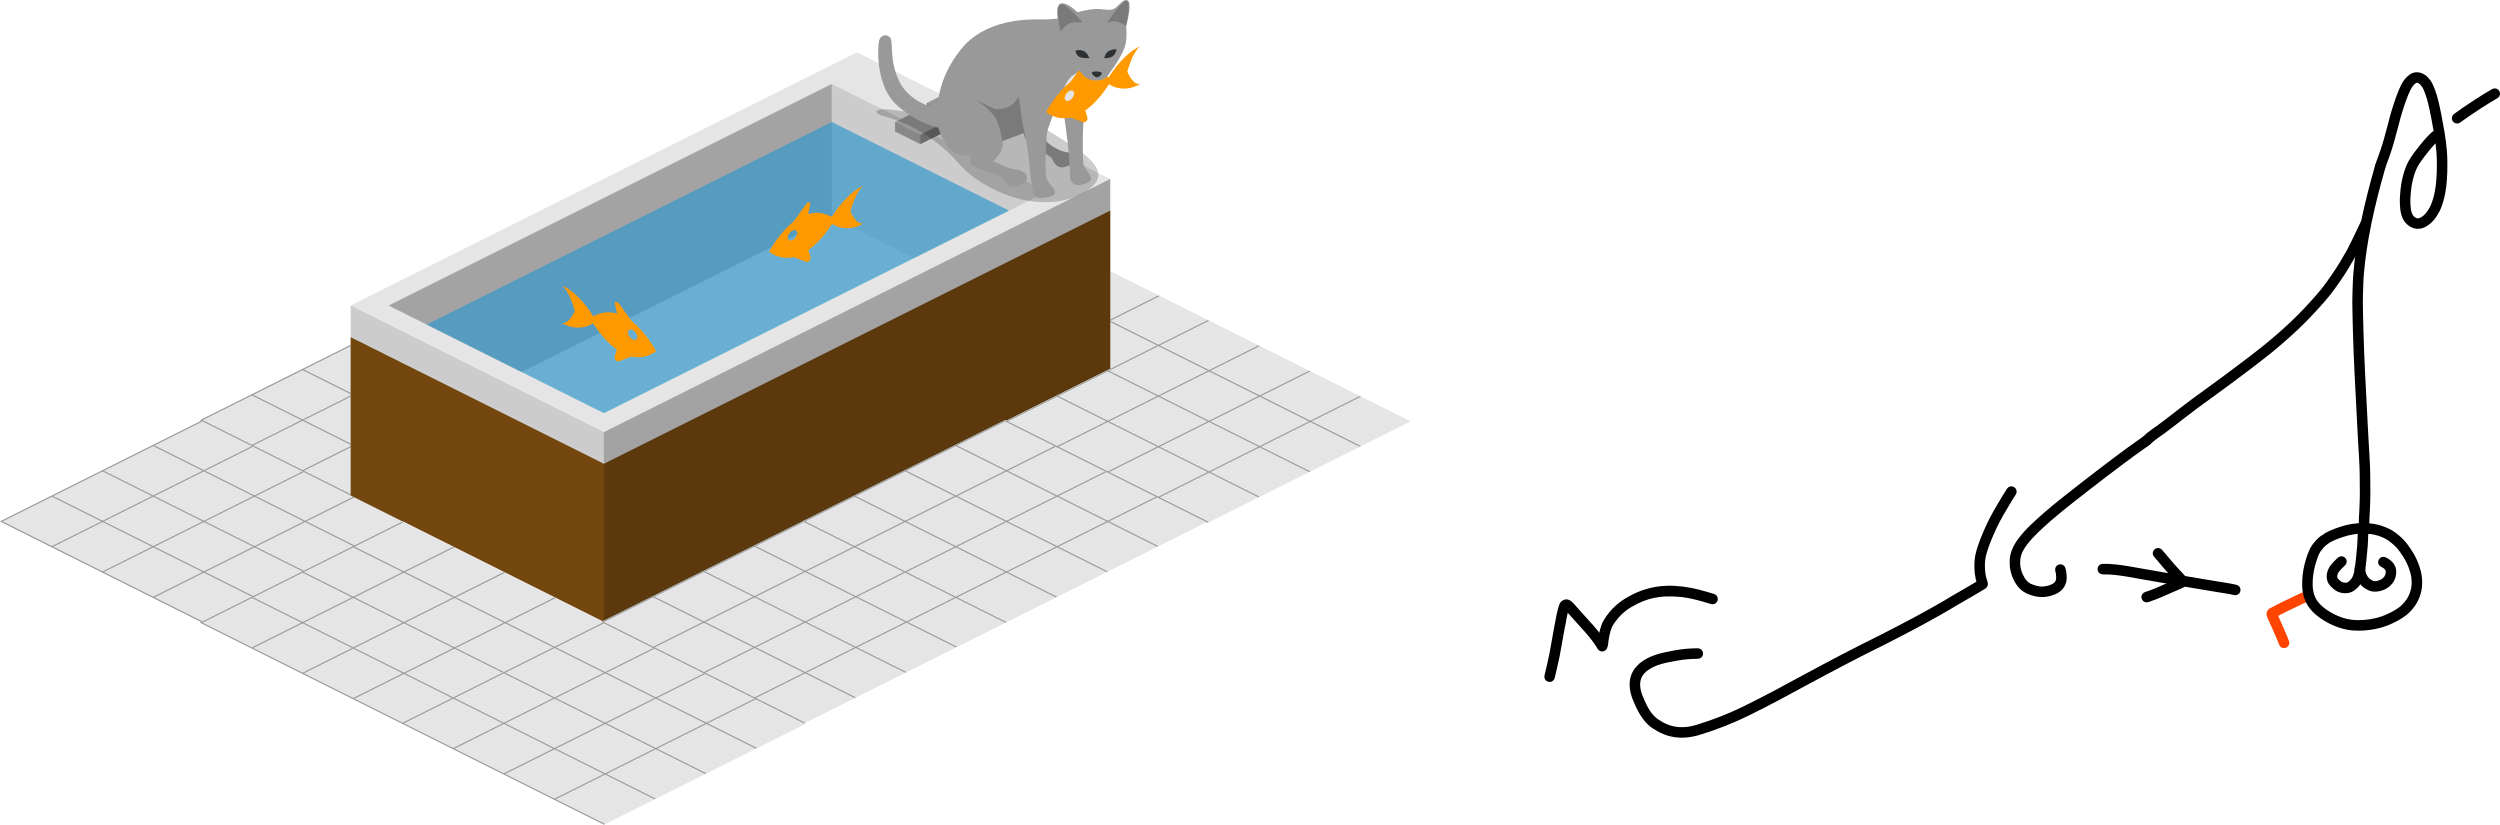
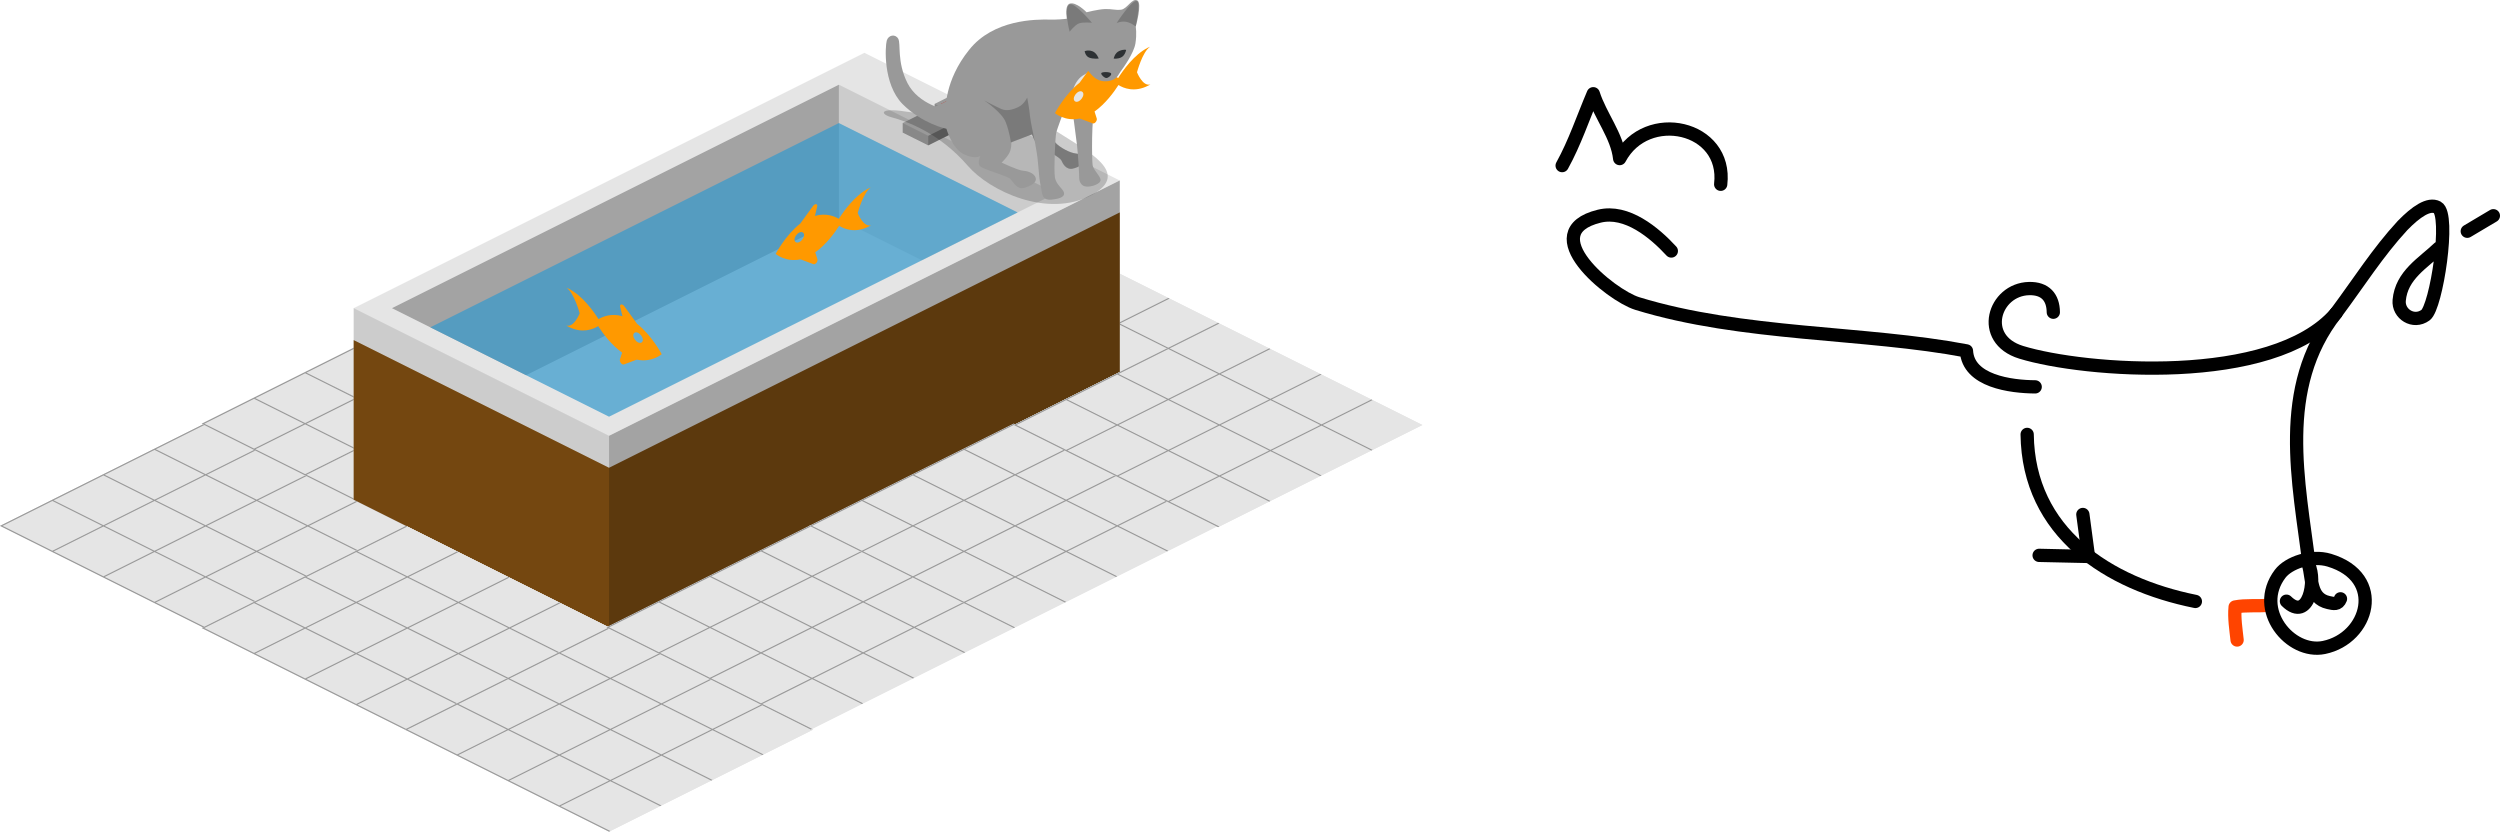
- <svg xmlns="http://www.w3.org/2000/svg" id="svg1088" version="1.1" viewBox="0 0 208.998 68.936" height="68.936mm" width="208.998mm">
+ <svg xmlns="http://www.w3.org/2000/svg" id="svg1088" version="1.1" viewBox="0 0 207.222 68.936" height="68.936mm" width="207.222mm">
  <defs id="defs1082" />
-   <path style="fill:#ff4400;fill-opacity:1;fill-rule:nonzero;stroke:none;stroke-width:0.265" id="path11" d="m 192.709,49.457 c -0.189,0.055 -0.371,0.133 -0.55,0.213 -0.273,0.131 -0.545,0.267 -0.82,0.394 -0.232,0.106 -0.461,0.217 -0.689,0.331 -0.159,0.08 -0.318,0.162 -0.475,0.245 -0.107,0.055 -0.214,0.11 -0.32,0.166 -0.053,0.028 -0.027,0.015 -0.077,0.04 -0.552,0.286 -0.148,1.068 0.405,0.781 v 0 c 0.056,-0.029 0.028,-0.014 0.084,-0.044 0.106,-0.056 0.212,-0.111 0.319,-0.166 0.152,-0.08 0.304,-0.159 0.457,-0.236 0.221,-0.11 0.443,-0.218 0.668,-0.32 0.271,-0.126 0.538,-0.258 0.807,-0.389 0.142,-0.063 0.284,-0.126 0.433,-0.17 0.598,-0.171 0.357,-1.017 -0.241,-0.846 z" />
-   <path style="fill:#ff4400;fill-opacity:1;fill-rule:nonzero;stroke:none;stroke-width:0.265" id="path12" d="m 189.49,51.452 c 0.022,0.111 0.073,0.213 0.12,0.314 0.119,0.257 -0.031,-0.066 0.101,0.218 0.111,0.248 0.22,0.497 0.332,0.745 0.084,0.192 0.17,0.382 0.251,0.576 0.054,0.126 0.105,0.253 0.157,0.38 0.025,0.063 0.05,0.125 0.074,0.188 0.222,0.581 1.044,0.267 0.822,-0.314 v 0 c -0.027,-0.07 -0.054,-0.139 -0.082,-0.208 -0.052,-0.128 -0.104,-0.256 -0.158,-0.383 -0.084,-0.202 -0.173,-0.401 -0.261,-0.6 -0.113,-0.25 -0.223,-0.502 -0.335,-0.753 -0.045,-0.097 -0.09,-0.194 -0.135,-0.291 -0.005,-0.012 -0.011,-0.025 -0.017,-0.037 -0.001,-0.002 -0.004,-0.009 -0.004,-0.007 -3.5e-4,0.007 0.002,0.013 0.003,0.02 -0.108,-0.613 -0.975,-0.46 -0.867,0.153 z" />
  <g transform="matrix(0.2645833,0,0,0.2645833,0,35.1219)" id="g1755-7">
    <path style="opacity:1;fill:#e5e5e5" d="M 64,0 128,32 64,64 0,32 Z" id="path1738-9" />
    <path style="opacity:1;fill:#e5e5e5" d="M 64,0 128,32 64,64 0,32 Z" id="path1740-2" />
    <path style="opacity:1;fill:#999999" d="M 112.4,24.2 112,24 96.4,31.8 80.8,24 96.4,16.2 96,16 80.4,23.8 64.8,16 80.4,8.2 80,8 64.4,15.8 48.8,8 64.4,0.2 64,0 48.4,7.8 48,8 32.4,15.8 32,16 16.4,23.8 16,24 0.4,31.8 0,32 0.4,32.2 16,40 16.4,40.2 32,48 32.4,48.2 48,56 48.4,56.2 64,64 64.4,63.8 48.8,56 64.4,48.2 80,56 80.4,55.8 64.8,48 80.4,40.2 96,48 96.4,47.8 80.8,40 96.4,32.2 112,40 112.4,39.8 96.8,32 Z M 80,24 64.4,31.8 48.8,24 64.4,16.2 Z M 64,32 48.4,39.8 32.8,32 48.4,24.2 Z M 48.4,8.2 64,16 48.4,23.8 32.8,16 Z m -16,8 L 48,24 32.4,31.8 16.8,24 Z M 0.8,32 16.4,24.2 32,32 16.4,39.8 Z m 16,8 L 32.4,32.2 48,40 32.4,47.8 Z M 48.4,55.8 32.8,48 48.4,40.2 64,48 Z m 16,-8 L 48.8,40 64.4,32.2 80,40 Z m 16,-8 L 64.8,32 80.4,24.2 96,32 Z" id="path1742-02" />
  </g>
  <g transform="matrix(0.2645833,0,0,0.2645833,16.72167,26.65523)" id="g1755-3">
    <path style="opacity:1;fill:#e5e5e5" d="M 64,0 128,32 64,64 0,32 Z" id="path1738-75" />
    <path style="opacity:1;fill:#e5e5e5" d="M 64,0 128,32 64,64 0,32 Z" id="path1740-9" />
    <path style="opacity:1;fill:#999999" d="M 112.4,24.2 112,24 96.4,31.8 80.8,24 96.4,16.2 96,16 80.4,23.8 64.8,16 80.4,8.2 80,8 64.4,15.8 48.8,8 64.4,0.2 64,0 48.4,7.8 48,8 32.4,15.8 32,16 16.4,23.8 16,24 0.4,31.8 0,32 0.4,32.2 16,40 16.4,40.2 32,48 32.4,48.2 48,56 48.4,56.2 64,64 64.4,63.8 48.8,56 64.4,48.2 80,56 80.4,55.8 64.8,48 80.4,40.2 96,48 96.4,47.8 80.8,40 96.4,32.2 112,40 112.4,39.8 96.8,32 Z M 80,24 64.4,31.8 48.8,24 64.4,16.2 Z M 64,32 48.4,39.8 32.8,32 48.4,24.2 Z M 48.4,8.2 64,16 48.4,23.8 32.8,16 Z m -16,8 L 48,24 32.4,31.8 16.8,24 Z M 0.8,32 16.4,24.2 32,32 16.4,39.8 Z m 16,8 L 32.4,32.2 48,40 32.4,47.8 Z M 48.4,55.8 32.8,48 48.4,40.2 64,48 Z m 16,-8 L 48.8,40 64.4,32.2 80,40 Z m 16,-8 L 64.8,32 80.4,24.2 96,32 Z" id="path1742-2" />
  </g>
  <g transform="matrix(0.2645833,0,0,0.2645833,67.20416,18.34732)" id="g1755-6-5-1">
    <path style="opacity:1;fill:#e5e5e5" d="M 64,0 128,32 64,64 0,32 Z" id="path1738-7-6-2" />
    <path style="opacity:1;fill:#e5e5e5" d="M 64,0 128,32 64,64 0,32 Z" id="path1740-5-2-7" />
    <path style="opacity:1;fill:#999999" d="M 112.4,24.2 112,24 96.4,31.8 80.8,24 96.4,16.2 96,16 80.4,23.8 64.8,16 80.4,8.2 80,8 64.4,15.8 48.8,8 64.4,0.2 64,0 48.4,7.8 48,8 32.4,15.8 32,16 16.4,23.8 16,24 0.4,31.8 0,32 0.4,32.2 16,40 16.4,40.2 32,48 32.4,48.2 48,56 48.4,56.2 64,64 64.4,63.8 48.8,56 64.4,48.2 80,56 80.4,55.8 64.8,48 80.4,40.2 96,48 96.4,47.8 80.8,40 96.4,32.2 112,40 112.4,39.8 96.8,32 Z M 80,24 64.4,31.8 48.8,24 64.4,16.2 Z M 64,32 48.4,39.8 32.8,32 48.4,24.2 Z M 48.4,8.2 64,16 48.4,23.8 32.8,16 Z m -16,8 L 48,24 32.4,31.8 16.8,24 Z M 0.8,32 16.4,24.2 32,32 16.4,39.8 Z m 16,8 L 32.4,32.2 48,40 32.4,47.8 Z M 48.4,55.8 32.8,48 48.4,40.2 64,48 Z m 16,-8 L 48.8,40 64.4,32.2 80,40 Z m 16,-8 L 64.8,32 80.4,24.2 96,32 Z" id="path1742-3-9-0" />
  </g>
  <g transform="matrix(0.2645833,0,0,0.2645833,29.31584,-11.49769)" id="g1701">
    <path style="fill:#e5e5e5" d="m 0,140 v 60 l 80,40 160,-80 V 100 L 160,60 Z" id="path1633" />
    <path style="fill:#825012" d="M 80,190 0,150 v 50 l 80,40 160,-80 v -50 z" id="path1635" />
    <path style="opacity:0.11" d="M 80,240 0,200 v -60 l 80,40 z" id="path1637" />
    <path style="opacity:0.29" d="m 80,180 v 60 l 160,-80 v -60 z" id="path1639" />
    <path style="fill:#e5e5e5" d="M 12,140 80,174 220,104 152,70 Z" id="path1641" />
    <path style="opacity:0.29" d="M 152,112 V 70 l -140,70 42,21 z" id="path1643" />
    <path style="opacity:0.11" d="m 152,112 26,13 42,-21 -68,-34 z" id="path1645" />
    <path style="opacity:0.7;fill:#3399cc" d="M 24,146 80,174 208,110 152,82 Z" id="path1647" />
    <path style="fill:#999999" d="m 182,80 4,2 4,-2 v -4 l -4,-2 -4,2 z" id="path1649" />
    <path style="opacity:0.29" d="m 186,78 v 4 l 4,-2 v -4 z" id="path1651" />
    <path style="opacity:0.11" d="m 186,78 v 4 l -4,-2 v -4 z" id="path1653" />
    <path style="fill:#cc291f" d="m 186,75 2,1 -2,1 -2,-1 z" id="path1655" />
    <path style="fill:#999999" d="m 180,89 10,-5 6,3 6,-3 v -9 l -8,-4 -22,11 v 3 z" id="path1657" />
    <path style="opacity:0.29" d="m 202,75 -22,11 v 3 l 16,-8 v 6 l 6,-3 z" id="path1659" />
    <path style="opacity:0.11" d="m 196,81 v 6 l -6,-3 z" id="path1661" />
    <path style="opacity:0.11" d="m 172,82 8,4 v 3 l -8,-4 z" id="path1663" />
    <path style="fill:#999999" d="m 198,88 4,2 4,-2 v -4 l -4,-2 -4,2 z" id="path1665" />
    <path style="opacity:0.29" d="m 202,86 v 4 l 4,-2 v -4 z" id="path1667" />
    <path style="opacity:0.11" d="m 202,86 v 4 l -4,-2 v -4 z" id="path1669" />
    <path style="fill:#3366cc" d="m 202,83 2,1 -2,1 -2,-1 z" id="path1671" />
  </g>
  <path style="fill:#ff9900;fill-opacity:1;stroke-width:0.265" d="m 52.81,26.846 -1.058,-1.455 c -0.159,-0.238 -0.423,-0.185 -0.344,0.053 l 0.185,0.767 c -0.9,-0.265 -1.614,0.026 -1.984,0.238 -0.423,-0.661 -1.323,-1.931 -2.461,-2.514 -0.053,-0.026 -0.132,-0.053 -0.185,-0.079 0.635,0.423 1.085,2.117 1.085,2.117 0,0 -0.476,1.217 -1.111,1.005 0.053,0.026 0.132,0.079 0.185,0.106 1.138,0.582 2.037,0.212 2.461,-0.053 0.37,0.582 1.085,1.561 1.984,2.196 l -0.185,0.582 c -0.053,0.185 0.185,0.476 0.344,0.397 l 1.058,-0.397 c 1.244,0.265 2.064,-0.45 2.064,-0.45 0,0 -0.82,-1.561 -2.037,-2.514 z m 0.079,1.535 c -0.212,-0.106 -0.397,-0.37 -0.397,-0.582 0,-0.212 0.185,-0.318 0.397,-0.212 0.212,0.106 0.397,0.37 0.397,0.582 0,0.212 -0.185,0.318 -0.397,0.212 z" id="path1703" />
  <path style="fill:#ff9900;fill-opacity:1;stroke-width:0.265" d="m 66.331,18.533 1.058,-1.455 c 0.159,-0.238 0.423,-0.185 0.344,0.053 l -0.185,0.767 c 0.9,-0.265 1.614,0.026 1.984,0.238 0.423,-0.661 1.323,-1.931 2.461,-2.514 0.053,-0.026 0.132,-0.053 0.185,-0.079 -0.635,0.423 -1.085,2.117 -1.085,2.117 0,0 0.476,1.217 1.111,1.005 -0.053,0.026 -0.132,0.079 -0.185,0.106 -1.138,0.582 -2.037,0.212 -2.461,-0.053 -0.37,0.582 -1.085,1.561 -1.984,2.196 l 0.185,0.582 c 0.053,0.185 -0.185,0.476 -0.344,0.397 l -1.058,-0.397 c -1.244,0.265 -2.064,-0.45 -2.064,-0.45 0,0 0.82,-1.561 2.037,-2.514 z m -0.079,1.535 c 0.212,-0.106 0.397,-0.37 0.397,-0.582 0,-0.212 -0.185,-0.318 -0.397,-0.212 -0.212,0.106 -0.397,0.37 -0.397,0.582 0,0.212 0.185,0.318 0.397,0.212 z" id="path1703-3" />
  <g transform="matrix(0.2645833,0,0,0.2645833,16.72167,43.58857)" id="g1755-62">
    <path style="opacity:1;fill:#e5e5e5" d="M 64,0 128,32 64,64 0,32 Z" id="path1738-6" />
    <path style="opacity:1;fill:#e5e5e5" d="M 64,0 128,32 64,64 0,32 Z" id="path1740-1" />
    <path style="opacity:1;fill:#999999" d="M 112.4,24.2 112,24 96.4,31.8 80.8,24 96.4,16.2 96,16 80.4,23.8 64.8,16 80.4,8.2 80,8 64.4,15.8 48.8,8 64.4,0.2 64,0 48.4,7.8 48,8 32.4,15.8 32,16 16.4,23.8 16,24 0.4,31.8 0,32 0.4,32.2 16,40 16.4,40.2 32,48 32.4,48.2 48,56 48.4,56.2 64,64 64.4,63.8 48.8,56 64.4,48.2 80,56 80.4,55.8 64.8,48 80.4,40.2 96,48 96.4,47.8 80.8,40 96.4,32.2 112,40 112.4,39.8 96.8,32 Z M 80,24 64.4,31.8 48.8,24 64.4,16.2 Z M 64,32 48.4,39.8 32.8,32 48.4,24.2 Z M 48.4,8.2 64,16 48.4,23.8 32.8,16 Z m -16,8 L 48,24 32.4,31.8 16.8,24 Z M 0.8,32 16.4,24.2 32,32 16.4,39.8 Z m 16,8 L 32.4,32.2 48,40 32.4,47.8 Z M 48.4,55.8 32.8,48 48.4,40.2 64,48 Z m 16,-8 L 48.8,40 64.4,32.2 80,40 Z m 16,-8 L 64.8,32 80.4,24.2 96,32 Z" id="path1742-8" />
  </g>
  <g transform="matrix(0.2645833,0,0,0.2645833,33.54917,52.00232)" id="g1755-9">
    <path style="opacity:1;fill:#e5e5e5" d="M 64,0 128,32 64,64 0,32 Z" id="path1738-3" />
    <path style="opacity:1;fill:#e5e5e5" d="M 64,0 128,32 64,64 0,32 Z" id="path1740-6" />
    <path style="opacity:1;fill:#999999" d="M 112.4,24.2 112,24 96.4,31.8 80.8,24 96.4,16.2 96,16 80.4,23.8 64.8,16 80.4,8.2 80,8 64.4,15.8 48.8,8 64.4,0.2 64,0 48.4,7.8 48,8 32.4,15.8 32,16 16.4,23.8 16,24 0.4,31.8 0,32 0.4,32.2 16,40 16.4,40.2 32,48 32.4,48.2 48,56 48.4,56.2 64,64 64.4,63.8 48.8,56 64.4,48.2 80,56 80.4,55.8 64.8,48 80.4,40.2 96,48 96.4,47.8 80.8,40 96.4,32.2 112,40 112.4,39.8 96.8,32 Z M 80,24 64.4,31.8 48.8,24 64.4,16.2 Z M 64,32 48.4,39.8 32.8,32 48.4,24.2 Z M 48.4,8.2 64,16 48.4,23.8 32.8,16 Z m -16,8 L 48,24 32.4,31.8 16.8,24 Z M 0.8,32 16.4,24.2 32,32 16.4,39.8 Z m 16,8 L 32.4,32.2 48,40 32.4,47.8 Z M 48.4,55.8 32.8,48 48.4,40.2 64,48 Z m 16,-8 L 48.8,40 64.4,32.2 80,40 Z m 16,-8 L 64.8,32 80.4,24.2 96,32 Z" id="path1742-0" />
  </g>
  <g transform="matrix(0.2645833,0,0,0.2645833,50.27083,43.53565)" id="g1755">
    <path style="opacity:1;fill:#e5e5e5" d="M 64,0 128,32 64,64 0,32 Z" id="path1738" />
    <path style="opacity:1;fill:#e5e5e5" d="M 64,0 128,32 64,64 0,32 Z" id="path1740" />
    <path style="opacity:1;fill:#999999" d="M 112.4,24.2 112,24 96.4,31.8 80.8,24 96.4,16.2 96,16 80.4,23.8 64.8,16 80.4,8.2 80,8 64.4,15.8 48.8,8 64.4,0.2 64,0 48.4,7.8 48,8 32.4,15.8 32,16 16.4,23.8 16,24 0.4,31.8 0,32 0.4,32.2 16,40 16.4,40.2 32,48 32.4,48.2 48,56 48.4,56.2 64,64 64.4,63.8 48.8,56 64.4,48.2 80,56 80.4,55.8 64.8,48 80.4,40.2 96,48 96.4,47.8 80.8,40 96.4,32.2 112,40 112.4,39.8 96.8,32 Z M 80,24 64.4,31.8 48.8,24 64.4,16.2 Z M 64,32 48.4,39.8 32.8,32 48.4,24.2 Z M 48.4,8.2 64,16 48.4,23.8 32.8,16 Z m -16,8 L 48,24 32.4,31.8 16.8,24 Z M 0.8,32 16.4,24.2 32,32 16.4,39.8 Z m 16,8 L 32.4,32.2 48,40 32.4,47.8 Z M 48.4,55.8 32.8,48 48.4,40.2 64,48 Z m 16,-8 L 48.8,40 64.4,32.2 80,40 Z m 16,-8 L 64.8,32 80.4,24.2 96,32 Z" id="path1742" />
  </g>
  <g transform="matrix(0.2645833,0,0,0.2645833,67.09833,35.1219)" id="g1755-6">
    <path style="opacity:1;fill:#e5e5e5" d="M 64,0 128,32 64,64 0,32 Z" id="path1738-7" />
    <path style="opacity:1;fill:#e5e5e5" d="M 64,0 128,32 64,64 0,32 Z" id="path1740-5" />
    <path style="opacity:1;fill:#999999" d="M 112.4,24.2 112,24 96.4,31.8 80.8,24 96.4,16.2 96,16 80.4,23.8 64.8,16 80.4,8.2 80,8 64.4,15.8 48.8,8 64.4,0.2 64,0 48.4,7.8 48,8 32.4,15.8 32,16 16.4,23.8 16,24 0.4,31.8 0,32 0.4,32.2 16,40 16.4,40.2 32,48 32.4,48.2 48,56 48.4,56.2 64,64 64.4,63.8 48.8,56 64.4,48.2 80,56 80.4,55.8 64.8,48 80.4,40.2 96,48 96.4,47.8 80.8,40 96.4,32.2 112,40 112.4,39.8 96.8,32 Z M 80,24 64.4,31.8 48.8,24 64.4,16.2 Z M 64,32 48.4,39.8 32.8,32 48.4,24.2 Z M 48.4,8.2 64,16 48.4,23.8 32.8,16 Z m -16,8 L 48,24 32.4,31.8 16.8,24 Z M 0.8,32 16.4,24.2 32,32 16.4,39.8 Z m 16,8 L 32.4,32.2 48,40 32.4,47.8 Z M 48.4,55.8 32.8,48 48.4,40.2 64,48 Z m 16,-8 L 48.8,40 64.4,32.2 80,40 Z m 16,-8 L 64.8,32 80.4,24.2 96,32 Z" id="path1742-3" />
  </g>
  <g transform="matrix(0.2645833,0,0,0.2645833,84.03166,26.76107)" id="g1755-6-5">
    <path style="opacity:1;fill:#e5e5e5" d="M 64,0 128,32 64,64 0,32 Z" id="path1738-7-6" />
    <path style="opacity:1;fill:#e5e5e5" d="M 64,0 128,32 64,64 0,32 Z" id="path1740-5-2" />
    <path style="opacity:1;fill:#999999" d="M 112.4,24.2 112,24 96.4,31.8 80.8,24 96.4,16.2 96,16 80.4,23.8 64.8,16 80.4,8.2 80,8 64.4,15.8 48.8,8 64.4,0.2 64,0 48.4,7.8 48,8 32.4,15.8 32,16 16.4,23.8 16,24 0.4,31.8 0,32 0.4,32.2 16,40 16.4,40.2 32,48 32.4,48.2 48,56 48.4,56.2 64,64 64.4,63.8 48.8,56 64.4,48.2 80,56 80.4,55.8 64.8,48 80.4,40.2 96,48 96.4,47.8 80.8,40 96.4,32.2 112,40 112.4,39.8 96.8,32 Z M 80,24 64.4,31.8 48.8,24 64.4,16.2 Z M 64,32 48.4,39.8 32.8,32 48.4,24.2 Z M 48.4,8.2 64,16 48.4,23.8 32.8,16 Z m -16,8 L 48,24 32.4,31.8 16.8,24 Z M 0.8,32 16.4,24.2 32,32 16.4,39.8 Z m 16,8 L 32.4,32.2 48,40 32.4,47.8 Z M 48.4,55.8 32.8,48 48.4,40.2 64,48 Z m 16,-8 L 48.8,40 64.4,32.2 80,40 Z m 16,-8 L 64.8,32 80.4,24.2 96,32 Z" id="path1742-3-9" />
  </g>
  <g transform="translate(-17.43724,-102.8534)" id="g2455">
    <g id="g2419">
      <path id="path2332" d="m 105.094,113.792 c 2.408,1.561 6.218,3.413 2.805,5.239 -3.625,1.931 -8.44,-0.344 -10.239,-2.434 -2.408,-2.778 -5.133,-3.704 -6.324,-4.022 -0.979,-0.265 -1.005,-0.82 1.164,-0.476 0.37,0.053 3.069,0.397 5.715,0.767 2.699,0.37 6.138,0.45 6.879,0.926 z" style="opacity:0.2;stroke-width:0.265" />
      <path id="path2334" d="m 102.951,113.925 c 0,0 0.212,0.767 0.741,1.085 0.529,0.318 1.614,0.9 1.72,1.138 0.106,0.238 0.37,0.794 0.926,0.688 0.556,-0.106 1.27,-0.582 1.085,-0.926 -0.185,-0.344 -0.45,-0.238 -1.005,-0.37 -0.556,-0.132 -1.376,-0.635 -1.587,-0.979 -0.238,-0.344 -0.45,-1.058 -0.45,-1.058 z" style="fill:#999999;stroke-width:0.265" />
      <path id="path2336" d="m 102.951,113.925 c 0,0 0.212,0.767 0.741,1.085 0.529,0.318 1.614,0.9 1.72,1.138 0.106,0.238 0.37,0.794 0.926,0.688 0.556,-0.106 1.27,-0.582 1.085,-0.926 -0.185,-0.344 -0.45,-0.238 -1.005,-0.37 -0.556,-0.132 -1.376,-0.635 -1.587,-0.979 -0.238,-0.344 -0.45,-1.058 -0.45,-1.058 z" style="opacity:0.2;stroke-width:0.265" />
      <path id="path2338" d="m 95.833,111.94 c 0,0 -2.249,-0.397 -3.175,-2.196 -0.9,-1.799 -0.529,-3.254 -0.767,-3.678 -0.238,-0.423 -0.82,-0.318 -0.953,0.159 -0.132,0.476 -0.318,3.572 1.296,5.239 1.667,1.667 3.651,2.064 3.651,2.064 0,0 0.476,1.667 1.455,2.117 0.979,0.45 1.349,0.132 1.349,0.132 0,0 -0.238,0.529 -0.053,0.82 0.185,0.265 2.223,0.82 2.514,1.058 0.291,0.265 0.556,1.005 1.296,0.741 0.741,-0.265 0.979,-0.556 0.794,-0.9 -0.185,-0.344 -0.688,-0.476 -1.058,-0.503 -0.37,-0.026 -1.72,-0.661 -1.72,-0.661 0,0 0.582,-0.556 0.714,-0.979 0.132,-0.423 0.079,-0.714 0.079,-0.714 l 1.826,-0.688 c 0,0 0.318,1.429 0.397,2.434 0.079,1.005 0.132,1.482 0.238,1.958 0.106,0.503 0.053,1.138 0.873,1.058 0.82,-0.079 1.138,-0.291 1.032,-0.609 -0.106,-0.318 -0.635,-0.635 -0.741,-1.217 -0.106,-0.556 0.026,-3.413 0.106,-3.704 0.053,-0.291 0.661,-1.879 0.661,-1.879 l 0.661,-0.132 c 0,0 0.291,2.064 0.397,2.99 0.106,0.926 0.185,2.434 0.185,2.752 0,0.318 0.185,0.688 0.582,0.714 0.397,0.053 1.217,-0.212 1.191,-0.556 -0.026,-0.344 -0.609,-0.82 -0.661,-1.217 -0.053,-0.397 -0.132,-3.916 0.238,-5.133 0.37,-1.217 0.635,-1.879 0.635,-1.879 l -2.302,-5.239 c 0,0 -0.926,0.212 -2.09,0.185 -1.191,-0.026 -4.71,-0.026 -6.72,2.514 -2.064,2.566 -1.931,4.948 -1.931,4.948 z" style="fill:#999999;stroke-width:0.265" />
      <path id="path2340" d="m 105.596,112.02 c 0,0 0.661,-0.556 0.714,-1.296 0.053,-0.741 0.476,-1.349 0.847,-1.587 0.37,-0.265 1.64,-0.9 1.64,-0.9 0,0 0.344,1.138 -0.132,1.931 -0.476,0.794 -1.27,1.429 -1.931,1.64 -0.661,0.212 -1.138,0.212 -1.138,0.212 z" style="fill:#e5e5e5;stroke-width:0.265" />
      <path id="path2342" d="m 103.083,113.951 c 0,0 -0.185,-0.82 -0.265,-1.429 -0.053,-0.635 -0.238,-1.587 -0.238,-1.587 0,0 -0.238,0.556 -0.741,0.794 -0.503,0.238 -0.979,0.344 -1.402,0.159 -0.423,-0.185 -1.429,-0.714 -1.429,-0.714 0,0 1.508,1.005 1.799,1.826 0.318,0.82 0.423,1.667 0.423,1.667 z" style="opacity:0.2;stroke-width:0.265" />
    </g>
    <path id="path1703-3-2" d="m 106.919,109.716 1.058,-1.455 c 0.159,-0.238 0.423,-0.185 0.344,0.053 l -0.185,0.767 c 0.9,-0.265 1.614,0.026 1.984,0.238 0.423,-0.661 1.323,-1.931 2.461,-2.514 0.053,-0.026 0.132,-0.053 0.185,-0.079 -0.635,0.423 -1.085,2.117 -1.085,2.117 0,0 0.476,1.217 1.111,1.005 -0.053,0.026 -0.132,0.079 -0.185,0.106 -1.138,0.582 -2.037,0.212 -2.461,-0.053 -0.37,0.582 -1.085,1.561 -1.984,2.196 l 0.185,0.582 c 0.053,0.185 -0.185,0.476 -0.344,0.397 l -1.058,-0.397 c -1.244,0.265 -2.064,-0.45 -2.064,-0.45 0,0 0.82,-1.561 2.037,-2.514 z m -0.079,1.535 c 0.212,-0.106 0.397,-0.37 0.397,-0.582 0,-0.212 -0.185,-0.318 -0.397,-0.212 -0.212,0.106 -0.397,0.37 -0.397,0.582 0,0.212 0.185,0.318 0.397,0.212 z" style="fill:#ff9900;fill-opacity:1;stroke-width:0.265" />
    <g id="g2411">
      <path id="path2344" d="m 106.099,105.484 c 0,0 -0.132,0.741 0.185,1.508 0.344,0.767 1.058,1.376 1.429,1.826 0.344,0.423 0.741,0.847 1.535,0.767 0.794,-0.106 0.847,-0.503 1.085,-0.82 0.238,-0.318 1.085,-1.508 1.217,-2.302 0.132,-0.82 0.026,-1.402 0.026,-1.402 0,0 0.556,-1.931 0.132,-2.17 -0.423,-0.238 -0.847,0.714 -1.349,0.767 -0.529,0.053 -0.767,-0.079 -1.349,-0.053 -0.582,0.026 -1.508,0.265 -1.508,0.265 0,0 -0.873,-0.9 -1.402,-0.714 -0.635,0.238 0,2.328 0,2.328 z" style="fill:#999999;stroke-width:0.265" />
      <path id="path2346" d="m 109.142,109.321 c -0.159,0 -0.45,-0.265 -0.423,-0.397 0.026,-0.132 0.767,-0.132 0.82,0.026 0.053,0.132 -0.238,0.37 -0.397,0.37 z" style="fill:#2d3134;stroke-width:0.265" />
      <path id="path2348" d="m 109.75,107.707 c 0,0 0.079,-0.476 0.476,-0.635 0.397,-0.159 0.556,-0.079 0.556,-0.079 0,0 -0.079,0.45 -0.397,0.609 -0.291,0.159 -0.635,0.106 -0.635,0.106 z" style="fill:#2d3134;stroke-width:0.265" />
      <path id="path2350" d="m 108.507,107.707 c 0,0 -0.159,-0.476 -0.529,-0.609 -0.37,-0.132 -0.635,0 -0.635,0 0,0 0.053,0.397 0.37,0.529 0.318,0.132 0.794,0.079 0.794,0.079 z" style="fill:#2d3134;stroke-width:0.265" />
      <path id="path2352" d="m 109.988,104.77 c 0,0 1.27,-1.984 1.693,-1.826 0.318,0.106 -0.106,2.117 -0.106,2.117 0,0 -0.344,-0.318 -0.794,-0.397 -0.423,-0.079 -0.794,0.106 -0.794,0.106 z" style="opacity:0.2;stroke-width:0.265" />
      <path id="path2354" d="m 107.951,104.744 c 0,0 -1.402,-1.667 -1.826,-1.535 -0.582,0.185 -0.026,2.275 -0.026,2.275 0,0 0.423,-0.556 0.767,-0.688 0.344,-0.132 1.085,-0.053 1.085,-0.053 z" style="opacity:0.2;stroke-width:0.265" />
    </g>
  </g>
-   <path style="fill:#000000;fill-opacity:1;fill-rule:nonzero;stroke:none;stroke-width:0.265" id="path1" d="m 165.442,48.505 c -0.743,0.442 -1.495,0.869 -2.242,1.304 -1.957,1.188 -3.988,2.246 -6.026,3.286 -2.168,1.065 -4.302,2.193 -6.428,3.339 -1.654,0.903 -3.313,1.797 -5.005,2.625 -1.216,0.599 -2.478,1.089 -3.771,1.492 -0.809,0.27 -1.636,0.347 -2.452,0.059 -0.154,-0.054 -0.298,-0.132 -0.446,-0.198 -0.33,-0.199 -0.545,-0.297 -0.813,-0.581 -0.471,-0.5 -0.754,-1.188 -1.001,-1.817 -0.194,-0.582 -0.244,-1.201 0.18,-1.694 0.074,-0.086 0.164,-0.156 0.245,-0.234 0.728,-0.558 1.67,-0.704 2.551,-0.862 0.554,-0.102 1.113,-0.144 1.675,-0.148 0.622,-0.005 0.615,-0.885 -0.007,-0.88 v 0 c -0.612,0.006 -1.221,0.049 -1.824,0.161 -1.062,0.192 -2.171,0.394 -3.02,1.109 -0.31,0.325 -0.44,0.408 -0.63,0.823 -0.303,0.664 -0.212,1.378 0.012,2.048 0.309,0.772 0.664,1.569 1.259,2.171 0.345,0.35 0.608,0.467 1.024,0.711 0.191,0.081 0.376,0.176 0.573,0.242 0.973,0.328 1.974,0.246 2.936,-0.07 1.335,-0.417 2.64,-0.922 3.896,-1.541 1.703,-0.833 3.372,-1.731 5.036,-2.641 2.12,-1.143 4.249,-2.268 6.411,-3.33 2.053,-1.048 4.097,-2.113 6.069,-3.309 0.782,-0.455 1.574,-0.896 2.343,-1.373 0.489,-0.385 -0.055,-1.076 -0.544,-0.692 z" />
-   <path style="fill:#000000;fill-opacity:1;fill-rule:nonzero;stroke:none;stroke-width:0.265" id="path2" d="m 129.981,56.642 c 0.14,-0.601 0.288,-1.2 0.408,-1.805 0.141,-0.773 0.274,-1.547 0.418,-2.319 0.146,-0.558 0.16,-1.168 0.388,-1.703 0.03,0.353 -0.544,-0.078 -0.202,0.321 0.04,0.046 0.076,0.095 0.115,0.142 0.361,0.414 0.727,0.824 1.1,1.228 0.43,0.464 0.841,0.945 1.191,1.471 0.05,0.083 0.1,0.166 0.151,0.248 0.323,0.532 1.075,0.075 0.752,-0.457 v 0 c -0.057,-0.093 -0.114,-0.186 -0.17,-0.28 -0.377,-0.564 -0.814,-1.084 -1.276,-1.58 -0.361,-0.391 -0.715,-0.788 -1.065,-1.188 -0.325,-0.395 -0.723,-0.879 -1.267,-0.44 -0.066,0.054 -0.097,0.14 -0.146,0.21 -0.228,0.598 -0.3,1.242 -0.434,1.865 -0.144,0.769 -0.276,1.541 -0.417,2.311 -0.117,0.595 -0.265,1.184 -0.402,1.775 -0.142,0.606 0.715,0.806 0.857,0.2 z" />
-   <path style="fill:#000000;fill-opacity:1;fill-rule:nonzero;stroke:none;stroke-width:0.265" id="path3" d="m 134.429,53.909 c 0.056,-0.514 0.137,-1.021 0.331,-1.502 0.288,-0.512 0.674,-0.971 1.138,-1.334 0.363,-0.285 0.607,-0.393 1.016,-0.613 1.254,-0.616 2.322,-0.671 3.684,-0.548 0.824,0.103 1.62,0.332 2.411,0.577 0.595,0.184 0.854,-0.657 0.26,-0.841 v 0 c -0.85,-0.262 -1.707,-0.506 -2.593,-0.612 -0.591,-0.051 -0.821,-0.09 -1.416,-0.063 -0.966,0.043 -1.9,0.284 -2.766,0.716 -0.208,0.114 -0.421,0.217 -0.623,0.342 -0.815,0.505 -1.489,1.207 -1.93,2.059 -0.197,0.522 -0.326,1.062 -0.368,1.62 -0.142,0.606 0.715,0.806 0.857,0.2 z" />
-   <path style="fill:#000000;fill-opacity:1;fill-rule:nonzero;stroke:none;stroke-width:0.265" id="path4" d="m 166.109,48.479 c -0.075,-0.194 -0.111,-0.4 -0.141,-0.605 -0.038,-0.376 -0.049,-0.759 0.005,-1.134 0.013,-0.099 0.035,-0.196 0.053,-0.295 0.202,-0.78 0.529,-1.52 0.86,-2.251 0.367,-0.782 0.813,-1.523 1.259,-2.261 0.243,-0.392 0.123,-0.201 0.359,-0.572 0.334,-0.525 -0.408,-0.997 -0.742,-0.473 v 0 c -0.244,0.383 -0.12,0.186 -0.37,0.59 -0.464,0.768 -0.927,1.54 -1.307,2.354 -0.361,0.799 -0.717,1.607 -0.925,2.461 -0.021,0.119 -0.045,0.238 -0.062,0.357 -0.061,0.449 -0.05,0.905 8e-5,1.355 0.041,0.269 0.091,0.54 0.191,0.795 0.226,0.58 1.046,0.259 0.82,-0.32 z" />
-   <path style="fill:#000000;fill-opacity:1;fill-rule:nonzero;stroke:none;stroke-width:0.265" id="path5" d="m 171.826,47.749 c 0.028,0.095 0.04,0.193 0.054,0.29 0.019,0.16 0.027,0.322 -0.019,0.477 -0.051,0.144 -0.169,0.237 -0.296,0.311 -0.242,0.127 -0.509,0.178 -0.777,0.208 -0.361,0.018 -0.696,-0.095 -1.024,-0.234 -0.099,-0.063 -0.181,-0.109 -0.268,-0.19 -0.181,-0.167 -0.296,-0.388 -0.402,-0.606 -0.106,-0.249 -0.183,-0.511 -0.203,-0.782 -0.011,-0.147 -0.003,-0.261 0.002,-0.408 0.029,-0.391 0.175,-0.707 0.386,-1.033 0.055,-0.086 0.117,-0.167 0.176,-0.25 0.587,-0.764 1.32,-1.398 2.038,-2.035 1.047,-0.904 2.145,-1.746 3.235,-2.596 0.922,-0.716 1.848,-1.425 2.783,-2.123 0.566,-0.424 1.138,-0.838 1.715,-1.247 0.27,-0.19 0.138,-0.097 0.396,-0.279 0.508,-0.359 6.7e-4,-1.078 -0.508,-0.719 v 0 c -0.258,0.182 -0.125,0.089 -0.397,0.28 -0.583,0.413 -1.162,0.831 -1.733,1.26 -0.94,0.702 -1.871,1.415 -2.798,2.134 -1.105,0.862 -2.218,1.715 -3.278,2.632 -0.77,0.683 -1.552,1.365 -2.176,2.191 -0.072,0.104 -0.147,0.205 -0.215,0.311 -0.287,0.453 -0.47,0.913 -0.504,1.45 -0.005,0.214 -0.014,0.331 0.005,0.547 0.033,0.367 0.138,0.723 0.287,1.059 0.042,0.082 0.079,0.167 0.125,0.247 0.141,0.25 0.318,0.482 0.536,0.67 0.163,0.141 0.272,0.192 0.459,0.299 0.073,0.03 0.146,0.063 0.22,0.091 0.399,0.15 0.816,0.233 1.244,0.205 0.071,-0.009 0.143,-0.015 0.214,-0.026 0.327,-0.051 0.647,-0.153 0.937,-0.315 0.055,-0.037 0.112,-0.07 0.165,-0.11 0.244,-0.186 0.423,-0.44 0.511,-0.734 0.012,-0.055 0.028,-0.109 0.037,-0.165 0.036,-0.213 0.022,-0.431 -0.002,-0.644 -0.018,-0.125 -0.036,-0.25 -0.069,-0.372 -0.144,-0.605 -1,-0.401 -0.856,0.204 z" />
-   <path style="fill:#000000;fill-opacity:1;fill-rule:nonzero;stroke:none;stroke-width:0.265" id="path6" d="m 194.149,44.728 c -0.366,0.205 -0.617,0.526 -0.865,0.855 -0.063,0.106 -0.133,0.207 -0.188,0.317 -0.115,0.233 -0.238,0.585 -0.314,0.833 -0.085,0.277 -0.163,0.587 -0.215,0.872 -0.026,0.143 -0.043,0.288 -0.065,0.432 -0.072,0.659 -0.08,1.343 0.138,1.978 0.044,0.129 0.106,0.251 0.159,0.376 0.071,0.119 0.132,0.244 0.212,0.357 0.337,0.477 0.809,0.851 1.304,1.151 0.124,0.075 0.253,0.141 0.379,0.211 0.511,0.263 1.057,0.459 1.626,0.55 0.383,0.061 0.514,0.053 0.902,0.065 0.586,-0.009 1.171,-0.079 1.738,-0.231 0.364,-0.097 0.439,-0.135 0.79,-0.267 0.471,-0.208 0.941,-0.441 1.352,-0.756 0.267,-0.205 0.319,-0.277 0.55,-0.517 0.313,-0.363 0.549,-0.782 0.691,-1.24 0.09,-0.289 0.088,-0.354 0.133,-0.653 0.042,-0.443 0.008,-0.887 -0.099,-1.319 -0.064,-0.259 -0.112,-0.374 -0.2,-0.625 -0.208,-0.575 -0.536,-1.089 -0.894,-1.58 -0.208,-0.279 -0.446,-0.533 -0.71,-0.759 -0.152,-0.129 -0.21,-0.168 -0.368,-0.285 -0.355,-0.255 -0.757,-0.425 -1.171,-0.56 -0.396,-0.12 -0.805,-0.176 -1.216,-0.205 -0.394,-0.026 -0.787,0.014 -1.177,0.071 -0.364,0.057 -0.722,0.149 -1.072,0.265 -0.283,0.096 -0.563,0.2 -0.836,0.321 -0.124,0.056 -0.242,0.121 -0.361,0.187 -0.543,0.304 -0.114,1.072 0.429,0.768 v 0 c 0.094,-0.053 0.189,-0.106 0.287,-0.151 0.248,-0.11 0.502,-0.203 0.758,-0.291 0.301,-0.101 0.609,-0.179 0.923,-0.229 0.326,-0.049 0.655,-0.085 0.986,-0.064 0.34,0.023 0.679,0.068 1.007,0.165 0.324,0.103 0.64,0.234 0.92,0.431 0.334,0.244 0.646,0.515 0.889,0.853 0.309,0.422 0.595,0.862 0.775,1.356 0.077,0.214 0.112,0.297 0.169,0.516 0.086,0.329 0.115,0.669 0.088,1.008 -0.011,0.081 -0.017,0.162 -0.032,0.242 -0.082,0.433 -0.278,0.832 -0.559,1.17 -0.162,0.173 -0.224,0.253 -0.412,0.399 -0.352,0.274 -0.757,0.474 -1.162,0.657 -0.111,0.042 -0.221,0.088 -0.333,0.127 -0.599,0.205 -1.227,0.303 -1.859,0.315 -0.319,-0.008 -0.438,-2.63e-4 -0.752,-0.047 -0.482,-0.072 -0.943,-0.237 -1.376,-0.458 -0.107,-0.059 -0.216,-0.113 -0.321,-0.175 -0.374,-0.224 -0.772,-0.52 -1.035,-0.873 -0.059,-0.079 -0.105,-0.168 -0.157,-0.252 -0.039,-0.086 -0.085,-0.169 -0.117,-0.258 -0.188,-0.517 -0.172,-1.08 -0.117,-1.618 0.018,-0.125 0.032,-0.251 0.055,-0.376 0.07,-0.39 0.178,-0.773 0.312,-1.145 0.037,-0.102 0.073,-0.205 0.119,-0.304 0.037,-0.079 0.086,-0.152 0.129,-0.228 0.168,-0.224 0.336,-0.46 0.579,-0.609 0.548,-0.294 0.132,-1.07 -0.416,-0.775 z" />
-   <path style="fill:#000000;fill-opacity:1;fill-rule:nonzero;stroke:none;stroke-width:0.265" id="path7" d="m 197.127,44.407 c -0.031,0.216 -0.034,0.436 -0.039,0.654 -0.002,0.342 -0.042,0.683 -0.073,1.023 -0.035,0.401 -0.074,0.801 -0.125,1.2 -0.02,0.155 -0.038,0.31 -0.07,0.463 -0.025,0.121 -0.062,0.239 -0.1,0.357 -0.046,0.116 -0.102,0.231 -0.182,0.329 -0.032,0.039 -0.078,0.081 -0.113,0.116 -0.072,0.058 -0.142,0.129 -0.234,0.154 -0.031,0.008 -0.064,0.008 -0.095,0.012 -0.118,0.002 -0.234,-0.021 -0.34,-0.074 -0.116,-0.073 -0.214,-0.169 -0.307,-0.269 -0.064,-0.07 -0.066,-0.133 -0.06,-0.223 0.013,-0.118 0.057,-0.233 0.126,-0.33 0.016,-0.023 0.035,-0.044 0.053,-0.066 0.136,-0.166 0.287,-0.318 0.447,-0.461 0.462,-0.417 -0.129,-1.07 -0.59,-0.653 v 0 c -0.2,0.182 -0.391,0.374 -0.56,0.586 -0.036,0.05 -0.075,0.098 -0.109,0.15 -0.151,0.235 -0.235,0.507 -0.247,0.785 0.002,0.052 1.8e-4,0.104 0.005,0.156 0.024,0.248 0.126,0.475 0.293,0.659 0.175,0.185 0.364,0.357 0.594,0.472 0.044,0.019 0.088,0.04 0.134,0.056 0.228,0.082 0.473,0.105 0.713,0.079 0.13,-0.025 0.18,-0.029 0.309,-0.079 0.186,-0.072 0.343,-0.198 0.489,-0.33 0.093,-0.094 0.131,-0.127 0.213,-0.235 0.13,-0.171 0.226,-0.366 0.3,-0.567 0.04,-0.126 0.056,-0.171 0.089,-0.3 0.056,-0.222 0.089,-0.449 0.116,-0.676 0.052,-0.409 0.093,-0.82 0.128,-1.231 0.033,-0.361 0.074,-0.721 0.077,-1.084 0.004,-0.176 0.005,-0.352 0.026,-0.526 0.104,-0.613 -0.763,-0.761 -0.868,-0.148 z" />
-   <path style="fill:#000000;fill-opacity:1;fill-rule:nonzero;stroke:none;stroke-width:0.265" id="path8" d="m 196.845,47.589 c 0.008,0.091 0.018,0.182 0.03,0.273 0.03,0.246 0.127,0.472 0.241,0.689 0.119,0.213 0.276,0.403 0.47,0.552 0.04,0.031 0.082,0.058 0.123,0.087 0.166,0.098 0.341,0.197 0.533,0.239 0.155,0.034 0.206,0.029 0.357,0.032 0.251,-0.011 0.499,-0.067 0.728,-0.169 0.043,-0.019 0.086,-0.042 0.128,-0.063 0.196,-0.106 0.372,-0.247 0.514,-0.419 0.028,-0.033 0.053,-0.069 0.079,-0.104 0.122,-0.177 0.204,-0.378 0.246,-0.588 0.008,-0.042 0.013,-0.084 0.02,-0.126 0.021,-0.171 0.013,-0.347 -0.036,-0.513 -0.032,-0.109 -0.056,-0.146 -0.104,-0.246 -0.124,-0.231 -0.306,-0.386 -0.522,-0.526 -0.115,-0.067 -0.057,-0.035 -0.175,-0.096 -0.554,-0.282 -0.954,0.502 -0.399,0.784 v 0 c 0.068,0.033 0.033,0.015 0.102,0.054 0.079,0.048 0.16,0.101 0.21,0.181 0.012,0.021 0.025,0.042 0.036,0.064 0.024,0.052 0.024,0.113 0.019,0.169 -0.013,0.11 -0.041,0.22 -0.101,0.315 -0.075,0.107 -0.168,0.199 -0.283,0.262 -0.141,0.074 -0.292,0.126 -0.452,0.139 -0.025,3.91e-4 -0.051,4.83e-4 -0.076,0.001 -0.014,5.47e-4 -0.028,0.004 -0.041,0.002 -0.102,-0.014 -0.194,-0.075 -0.283,-0.12 -0.129,-0.084 -0.239,-0.187 -0.313,-0.325 -0.067,-0.125 -0.129,-0.253 -0.147,-0.395 -0.011,-0.081 -0.018,-0.161 -0.026,-0.242 -0.061,-0.619 -0.937,-0.533 -0.876,0.086 z" />
-   <path style="fill:#000000;fill-opacity:1;fill-rule:nonzero;stroke:none;stroke-width:0.265" id="path13" d="m 175.823,48.019 c 0.348,-0.008 0.695,0.019 1.041,0.052 0.738,0.084 1.467,0.226 2.198,0.356 0.847,0.155 1.696,0.295 2.544,0.441 0.735,0.127 1.471,0.249 2.207,0.372 0.486,0.078 0.97,0.167 1.457,0.243 0.353,0.054 0.707,0.106 1.058,0.171 0.138,0.026 0.275,0.054 0.411,0.085 0.607,0.138 0.802,-0.72 0.195,-0.858 v 0 c -0.148,-0.034 -0.296,-0.065 -0.445,-0.092 -0.359,-0.067 -0.721,-0.121 -1.082,-0.175 -0.484,-0.076 -0.965,-0.165 -1.448,-0.242 -0.734,-0.123 -1.469,-0.245 -2.202,-0.371 -0.847,-0.146 -1.695,-0.286 -2.54,-0.441 -0.754,-0.134 -1.507,-0.281 -2.269,-0.366 -0.374,-0.035 -0.748,-0.065 -1.124,-0.056 -0.622,0 -0.622,0.88 0,0.88 z" />
-   <path style="fill:#000000;fill-opacity:1;fill-rule:nonzero;stroke:none;stroke-width:0.265" id="path14" d="m 180.118,46.588 c 0.205,0.223 0.393,0.462 0.587,0.694 0.24,0.285 0.485,0.566 0.74,0.839 0.188,0.195 0.372,0.394 0.553,0.596 0.027,0.029 0.054,0.059 0.081,0.088 0.421,0.458 1.069,-0.138 0.648,-0.596 v 0 c -0.024,-0.026 -0.047,-0.051 -0.071,-0.077 -0.185,-0.208 -0.373,-0.411 -0.566,-0.611 -0.244,-0.261 -0.478,-0.531 -0.708,-0.804 -0.211,-0.252 -0.415,-0.511 -0.64,-0.751 -0.44,-0.44 -1.062,0.182 -0.622,0.622 z" />
-   <path style="fill:#000000;fill-opacity:1;fill-rule:nonzero;stroke:none;stroke-width:0.265" id="path15" d="m 179.639,50.321 c 0.311,-0.104 0.617,-0.22 0.92,-0.343 0.432,-0.18 0.861,-0.367 1.287,-0.561 0.218,-0.101 0.44,-0.193 0.66,-0.289 0.571,-0.247 0.223,-1.055 -0.349,-0.808 v 0 c -0.226,0.098 -0.453,0.193 -0.676,0.296 -0.414,0.189 -0.832,0.37 -1.252,0.546 -0.292,0.118 -0.587,0.23 -0.886,0.33 -0.586,0.209 -0.29,1.038 0.296,0.829 z" />
-   <path style="fill:#000000;fill-opacity:1;fill-rule:nonzero;stroke:none;stroke-width:0.265" id="path16" d="m 198.075,44.243 c 0,-0.161 0,-0.322 0,-0.483 -0.005,-0.318 0.022,-0.636 0.038,-0.953 0.023,-0.478 0.042,-0.955 0.048,-1.433 0.004,-0.579 -0.002,-1.157 -0.012,-1.736 -0.007,-0.788 -0.067,-1.573 -0.111,-2.36 -0.061,-0.973 -0.103,-1.947 -0.156,-2.92 -0.059,-1.046 -0.107,-2.093 -0.161,-3.139 -0.062,-1.182 -0.103,-2.366 -0.138,-3.549 -0.014,-0.819 -0.053,-1.639 -0.051,-2.458 0.001,-0.412 0.019,-0.894 0.032,-1.305 0.037,-1.369 0.23,-2.725 0.464,-4.072 0.26,-1.495 0.616,-2.97 1.005,-4.436 0.232,-0.854 0.116,-0.435 0.349,-1.256 0.17,-0.599 -0.676,-0.839 -0.847,-0.24 v 0 c -0.236,0.833 -0.119,0.409 -0.353,1.271 -0.395,1.491 -0.757,2.991 -1.021,4.511 -0.24,1.388 -0.438,2.785 -0.476,4.195 -0.014,0.441 -0.032,0.903 -0.033,1.344 -0.002,0.825 0.037,1.649 0.051,2.474 0.036,1.19 0.076,2.38 0.139,3.569 0.055,1.047 0.102,2.095 0.161,3.141 0.054,0.974 0.095,1.948 0.156,2.922 0.044,0.775 0.103,1.549 0.11,2.326 0.01,0.57 0.016,1.139 0.012,1.709 -0.006,0.467 -0.025,0.934 -0.047,1.4 -0.017,0.332 -0.044,0.665 -0.039,0.997 0,0.161 0,0.322 0,0.483 0,0.622 0.88,0.622 0.88,0 z" />
-   <path style="fill:#000000;fill-opacity:1;fill-rule:nonzero;stroke:none;stroke-width:0.265" id="path17" d="m 199.405,14.05 c 0.04,-0.117 0.081,-0.235 0.124,-0.351 0.086,-0.243 0.175,-0.485 0.263,-0.727 0.13,-0.362 0.241,-0.729 0.346,-1.098 0.095,-0.343 0.189,-0.687 0.281,-1.031 0.081,-0.324 0.166,-0.646 0.254,-0.968 0.096,-0.34 0.202,-0.676 0.312,-1.011 0.103,-0.308 0.212,-0.614 0.334,-0.915 0.093,-0.234 0.199,-0.461 0.332,-0.674 0.084,-0.129 0.192,-0.236 0.313,-0.329 0.024,-0.012 0.052,-0.035 0.081,-0.035 0.002,1.4e-5 -0.001,0.005 2.6e-4,0.005 0.012,0.004 0.025,0.002 0.037,0.005 0.063,0.01 0.114,0.045 0.167,0.079 0.095,0.065 0.161,0.16 0.227,0.252 0.114,0.165 0.186,0.353 0.255,0.54 0.106,0.287 0.193,0.581 0.265,0.878 0.095,0.399 0.175,0.802 0.256,1.204 0.085,0.452 0.166,0.905 0.247,1.358 0.087,0.496 0.143,0.996 0.186,1.498 0.044,0.555 0.04,1.112 0.025,1.668 -0.013,0.368 -0.035,0.737 -0.08,1.103 -0.025,0.201 -0.045,0.301 -0.079,0.5 -0.071,0.364 -0.163,0.727 -0.304,1.071 -0.024,0.058 -0.051,0.115 -0.076,0.173 -0.099,0.195 -0.215,0.382 -0.352,0.552 -0.066,0.081 -0.104,0.116 -0.176,0.19 -0.136,0.122 -0.294,0.226 -0.474,0.267 -0.123,0.011 -0.181,-0.03 -0.281,-0.092 -0.053,-0.042 -0.107,-0.086 -0.149,-0.139 -0.043,-0.053 -0.069,-0.125 -0.097,-0.186 -0.095,-0.224 -0.112,-0.465 -0.127,-0.705 -0.03,-0.389 0.002,-0.777 0.038,-1.164 0.032,-0.276 0.069,-0.552 0.131,-0.823 0.037,-0.163 0.058,-0.232 0.103,-0.393 0.075,-0.257 0.163,-0.512 0.284,-0.751 0.058,-0.115 0.131,-0.228 0.198,-0.337 0.202,-0.314 0.434,-0.607 0.666,-0.899 0.16,-0.206 0.327,-0.407 0.503,-0.601 0.118,-0.132 0.239,-0.261 0.368,-0.381 0.07,-0.061 0.035,-0.031 0.104,-0.09 0.475,-0.401 -0.092,-1.074 -0.568,-0.672 v 0 c -0.091,0.077 -0.045,0.038 -0.138,0.119 -0.147,0.137 -0.286,0.282 -0.419,0.433 -0.189,0.208 -0.369,0.423 -0.541,0.645 -0.254,0.32 -0.508,0.642 -0.727,0.987 -0.1,0.164 -0.16,0.256 -0.247,0.43 -0.14,0.281 -0.244,0.58 -0.332,0.881 -0.052,0.188 -0.075,0.261 -0.117,0.452 -0.067,0.302 -0.11,0.61 -0.145,0.917 -0.041,0.433 -0.073,0.868 -0.04,1.303 0.01,0.149 0.013,0.234 0.033,0.381 0.031,0.223 0.088,0.441 0.179,0.647 0.057,0.117 0.082,0.178 0.157,0.287 0.117,0.169 0.271,0.306 0.441,0.418 0.044,0.025 0.086,0.052 0.131,0.074 0.266,0.132 0.537,0.167 0.828,0.105 0.052,-0.015 0.104,-0.028 0.155,-0.046 0.268,-0.095 0.505,-0.262 0.712,-0.453 0.115,-0.118 0.148,-0.147 0.252,-0.278 0.178,-0.224 0.327,-0.47 0.453,-0.726 0.031,-0.072 0.064,-0.143 0.093,-0.215 0.16,-0.397 0.267,-0.813 0.348,-1.233 0.039,-0.228 0.058,-0.323 0.086,-0.555 0.048,-0.389 0.071,-0.781 0.085,-1.172 0.016,-0.589 0.02,-1.18 -0.028,-1.768 -0.046,-0.528 -0.104,-1.054 -0.196,-1.576 -0.082,-0.46 -0.164,-0.919 -0.25,-1.378 -0.083,-0.413 -0.166,-0.827 -0.264,-1.237 -0.081,-0.331 -0.177,-0.658 -0.295,-0.978 -0.098,-0.261 -0.204,-0.521 -0.368,-0.75 -0.133,-0.182 -0.278,-0.358 -0.471,-0.48 -0.195,-0.12 -0.377,-0.2 -0.61,-0.214 -0.04,-1.913e-4 -0.079,-0.003 -0.118,-5.821e-4 -0.209,0.011 -0.401,0.09 -0.569,0.213 -0.201,0.159 -0.38,0.341 -0.518,0.558 -0.066,0.107 -0.086,0.136 -0.146,0.248 -0.096,0.181 -0.174,0.37 -0.254,0.558 -0.129,0.319 -0.246,0.643 -0.354,0.97 -0.115,0.349 -0.226,0.7 -0.325,1.055 -0.089,0.324 -0.175,0.648 -0.256,0.973 -0.091,0.34 -0.183,0.679 -0.277,1.018 -0.099,0.349 -0.205,0.697 -0.327,1.039 -0.088,0.242 -0.177,0.483 -0.262,0.726 -0.045,0.124 -0.088,0.249 -0.131,0.373 -0.197,0.59 0.638,0.869 0.835,0.278 z" />
-   <path style="fill:#000000;fill-opacity:1;fill-rule:nonzero;stroke:none;stroke-width:0.265" id="path18" d="m 205.68,10.235 c 0.227,-0.166 0.456,-0.331 0.689,-0.49 0.327,-0.228 0.659,-0.449 0.994,-0.666 0.272,-0.175 0.545,-0.35 0.821,-0.517 0.187,-0.111 0.373,-0.225 0.564,-0.332 0.543,-0.304 0.113,-1.072 -0.43,-0.768 v 0 c -0.199,0.111 -0.393,0.23 -0.589,0.347 -0.285,0.172 -0.565,0.351 -0.845,0.531 -0.341,0.221 -0.68,0.447 -1.014,0.679 -0.229,0.157 -0.455,0.318 -0.678,0.483 -0.518,0.345 -0.03,1.077 0.488,0.732 z" />
-   <path style="fill:#000000;fill-opacity:1;fill-rule:nonzero;stroke:none;stroke-width:0.265" id="path19" d="m 179.867,37.038 c 0.172,-0.16 0.366,-0.297 0.554,-0.437 0.376,-0.262 0.747,-0.532 1.11,-0.812 0.445,-0.349 0.891,-0.695 1.342,-1.036 0.544,-0.422 1.099,-0.829 1.656,-1.232 0.63,-0.465 1.268,-0.919 1.897,-1.386 0.6,-0.446 1.197,-0.896 1.794,-1.346 0.544,-0.41 1.079,-0.832 1.613,-1.255 0.526,-0.417 1.028,-0.863 1.532,-1.307 0.483,-0.426 0.947,-0.87 1.403,-1.324 0.383,-0.387 0.751,-0.789 1.119,-1.19 0.325,-0.355 0.639,-0.72 0.941,-1.095 0.291,-0.374 0.561,-0.765 0.833,-1.153 0.258,-0.359 0.488,-0.737 0.719,-1.114 0.204,-0.336 0.403,-0.674 0.594,-1.018 0.165,-0.309 0.319,-0.624 0.472,-0.939 0.137,-0.283 0.273,-0.565 0.408,-0.849 0.101,-0.21 0.199,-0.42 0.298,-0.63 0.266,-0.562 -0.529,-0.939 -0.795,-0.377 v 0 c -0.1,0.21 -0.198,0.421 -0.299,0.631 -0.133,0.281 -0.268,0.561 -0.403,0.841 -0.146,0.301 -0.293,0.601 -0.45,0.897 -0.185,0.332 -0.377,0.659 -0.575,0.984 -0.222,0.362 -0.443,0.725 -0.691,1.07 -0.261,0.373 -0.519,0.747 -0.798,1.107 -0.289,0.36 -0.591,0.71 -0.903,1.051 -0.359,0.391 -0.718,0.784 -1.091,1.161 -0.443,0.441 -0.895,0.874 -1.364,1.287 -0.492,0.433 -0.983,0.87 -1.497,1.278 -0.528,0.419 -1.058,0.836 -1.597,1.242 -0.595,0.449 -1.19,0.898 -1.788,1.342 -0.626,0.464 -1.261,0.916 -1.888,1.379 -0.563,0.407 -1.123,0.818 -1.672,1.244 -0.452,0.343 -0.901,0.691 -1.348,1.041 -0.359,0.278 -0.726,0.544 -1.098,0.803 -0.253,0.189 -0.517,0.37 -0.727,0.608 -0.378,0.495 0.322,1.029 0.699,0.534 z" />
+   <path style="fill:none;stroke:#000000;stroke-width:1.1;stroke-linecap:round;stroke-linejoin:round;stroke-dasharray:none" d="m 138.534,20.805 c -1.386,-1.504 -3.691,-3.449 -5.976,-2.885 -5.456,1.345 0.946,6.559 3.144,7.236 8.699,2.679 18.883,2.328 27.295,3.929 0.144,2.519 3.687,2.967 5.697,2.982" id="path10" />
+   <path style="fill:none;stroke:#000000;stroke-width:1.1;stroke-linecap:round;stroke-linejoin:round;stroke-dasharray:none" d="m 129.484,13.727 c 1.05,-1.894 1.736,-3.978 2.581,-5.958 0.589,1.843 1.987,3.492 2.188,5.375 2.229,-4.181 8.95,-2.705 8.373,2.131" id="path20" />
+   <path style="fill:none;stroke:#000000;stroke-width:1.1;stroke-linecap:round;stroke-linejoin:round;stroke-dasharray:none" d="m 170.197,25.88 c -0.013,-1.23 -0.663,-1.992 -2.008,-1.961 -2.912,0.067 -4.207,4.189 -0.657,5.282 5.206,1.603 20.805,2.841 26.084,-3.225" id="path21" />
+   <path style="fill:none;stroke:#000000;stroke-width:1.1;stroke-linecap:round;stroke-linejoin:round;stroke-dasharray:none" d="m 168.029,36.007 c 0.103,8.138 6.704,12.385 13.943,13.845" id="path22" />
+   <path style="fill:none;stroke:#000000;stroke-width:1.1;stroke-linecap:round;stroke-linejoin:round;stroke-dasharray:none" d="m 172.645,42.644 0.466,3.48 -4.091,-0.091" id="path23" />
+   <path style="fill:none;stroke:#ff4400;stroke-width:1.1;stroke-linecap:round;stroke-linejoin:round;stroke-dasharray:none;stroke-opacity:1" d="m 187.959,50.171 c -0.824,0.088 -1.815,-0.034 -2.692,0.141 -0.091,0.909 0.074,1.887 0.164,2.737" id="path24" />
+   <path style="fill:none;stroke:#000000;stroke-width:1.1;stroke-linecap:round;stroke-linejoin:round;stroke-dasharray:none" d="m 193.073,46.434 c -1.487,-0.448 -3.379,0.205 -4.076,1.129 -2.254,2.99 0.853,6.675 3.629,6.106 3.716,-0.763 5.153,-5.819 0.447,-7.235 z" id="path25" />
+   <path style="fill:none;stroke:#000000;stroke-width:1.1;stroke-linecap:round;stroke-linejoin:round;stroke-dasharray:none" d="m 193.616,25.972 c -4.849,6.193 -3.093,13.885 -2.185,21.011" id="path26" />
+   <path style="fill:none;stroke:#000000;stroke-width:1.1;stroke-linecap:round;stroke-linejoin:round;stroke-dasharray:none" d="m 194,49.635 c -0.196,0.507 -0.564,0.405 -0.999,0.309 -1.569,-0.347 -1.318,-2.014 -1.648,-3.121 0.676,1.231 0.012,4.82 -1.833,3.009" id="path27" />
+   <path style="fill:none;stroke:#000000;stroke-width:1.1;stroke-linecap:round;stroke-linejoin:round;stroke-dasharray:none;stroke-opacity:1" d="m 193.681,25.885 c 1.824,-2.451 3.426,-4.99 5.464,-7.193 1.11,-1.14 2.177,-1.877 2.886,-1.501 1.1,0.583 -0.088,8.281 -0.983,8.931 -0.997,0.725 -2.281,-0.094 -2.182,-1.226 0.185,-2.1 1.993,-3.098 3.29,-4.342" id="path28" />
+   <path style="fill:none;stroke:#000000;stroke-width:1.1;stroke-linecap:round;stroke-linejoin:round;stroke-dasharray:none;stroke-opacity:1" d="m 204.509,19.168 c 0.721,-0.429 1.442,-0.857 2.164,-1.286" id="path29" />
</svg>
